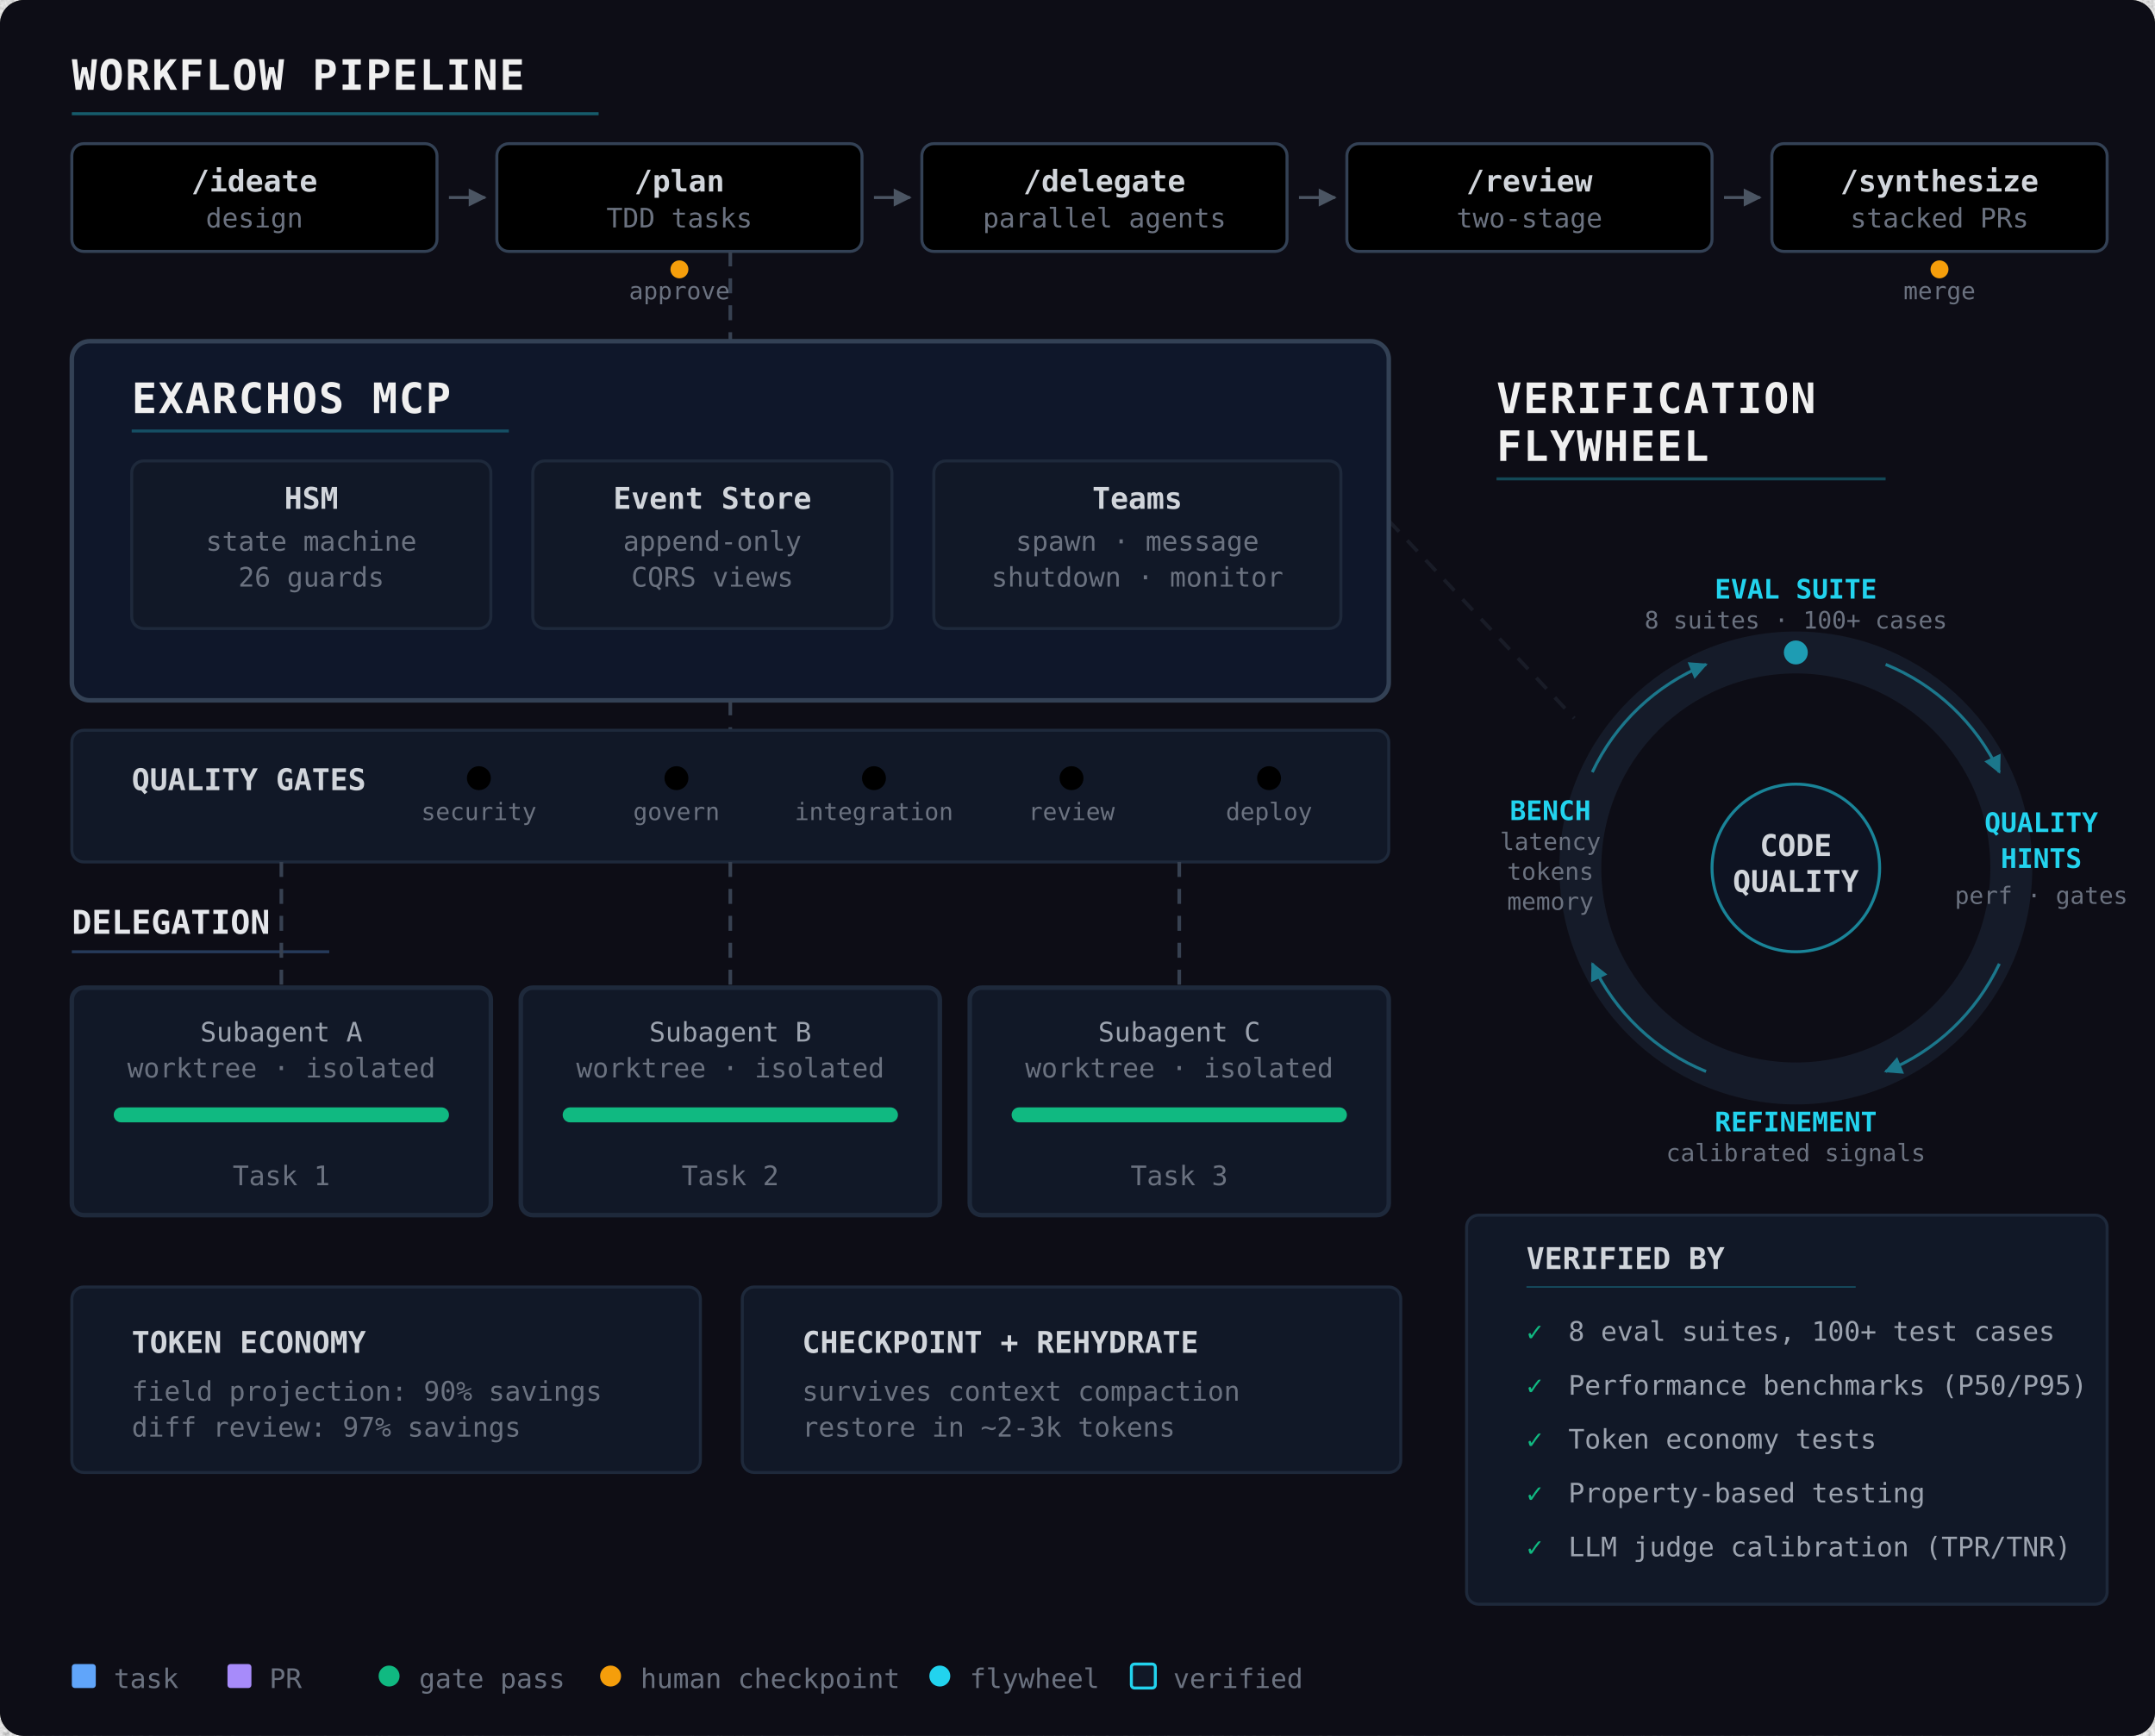
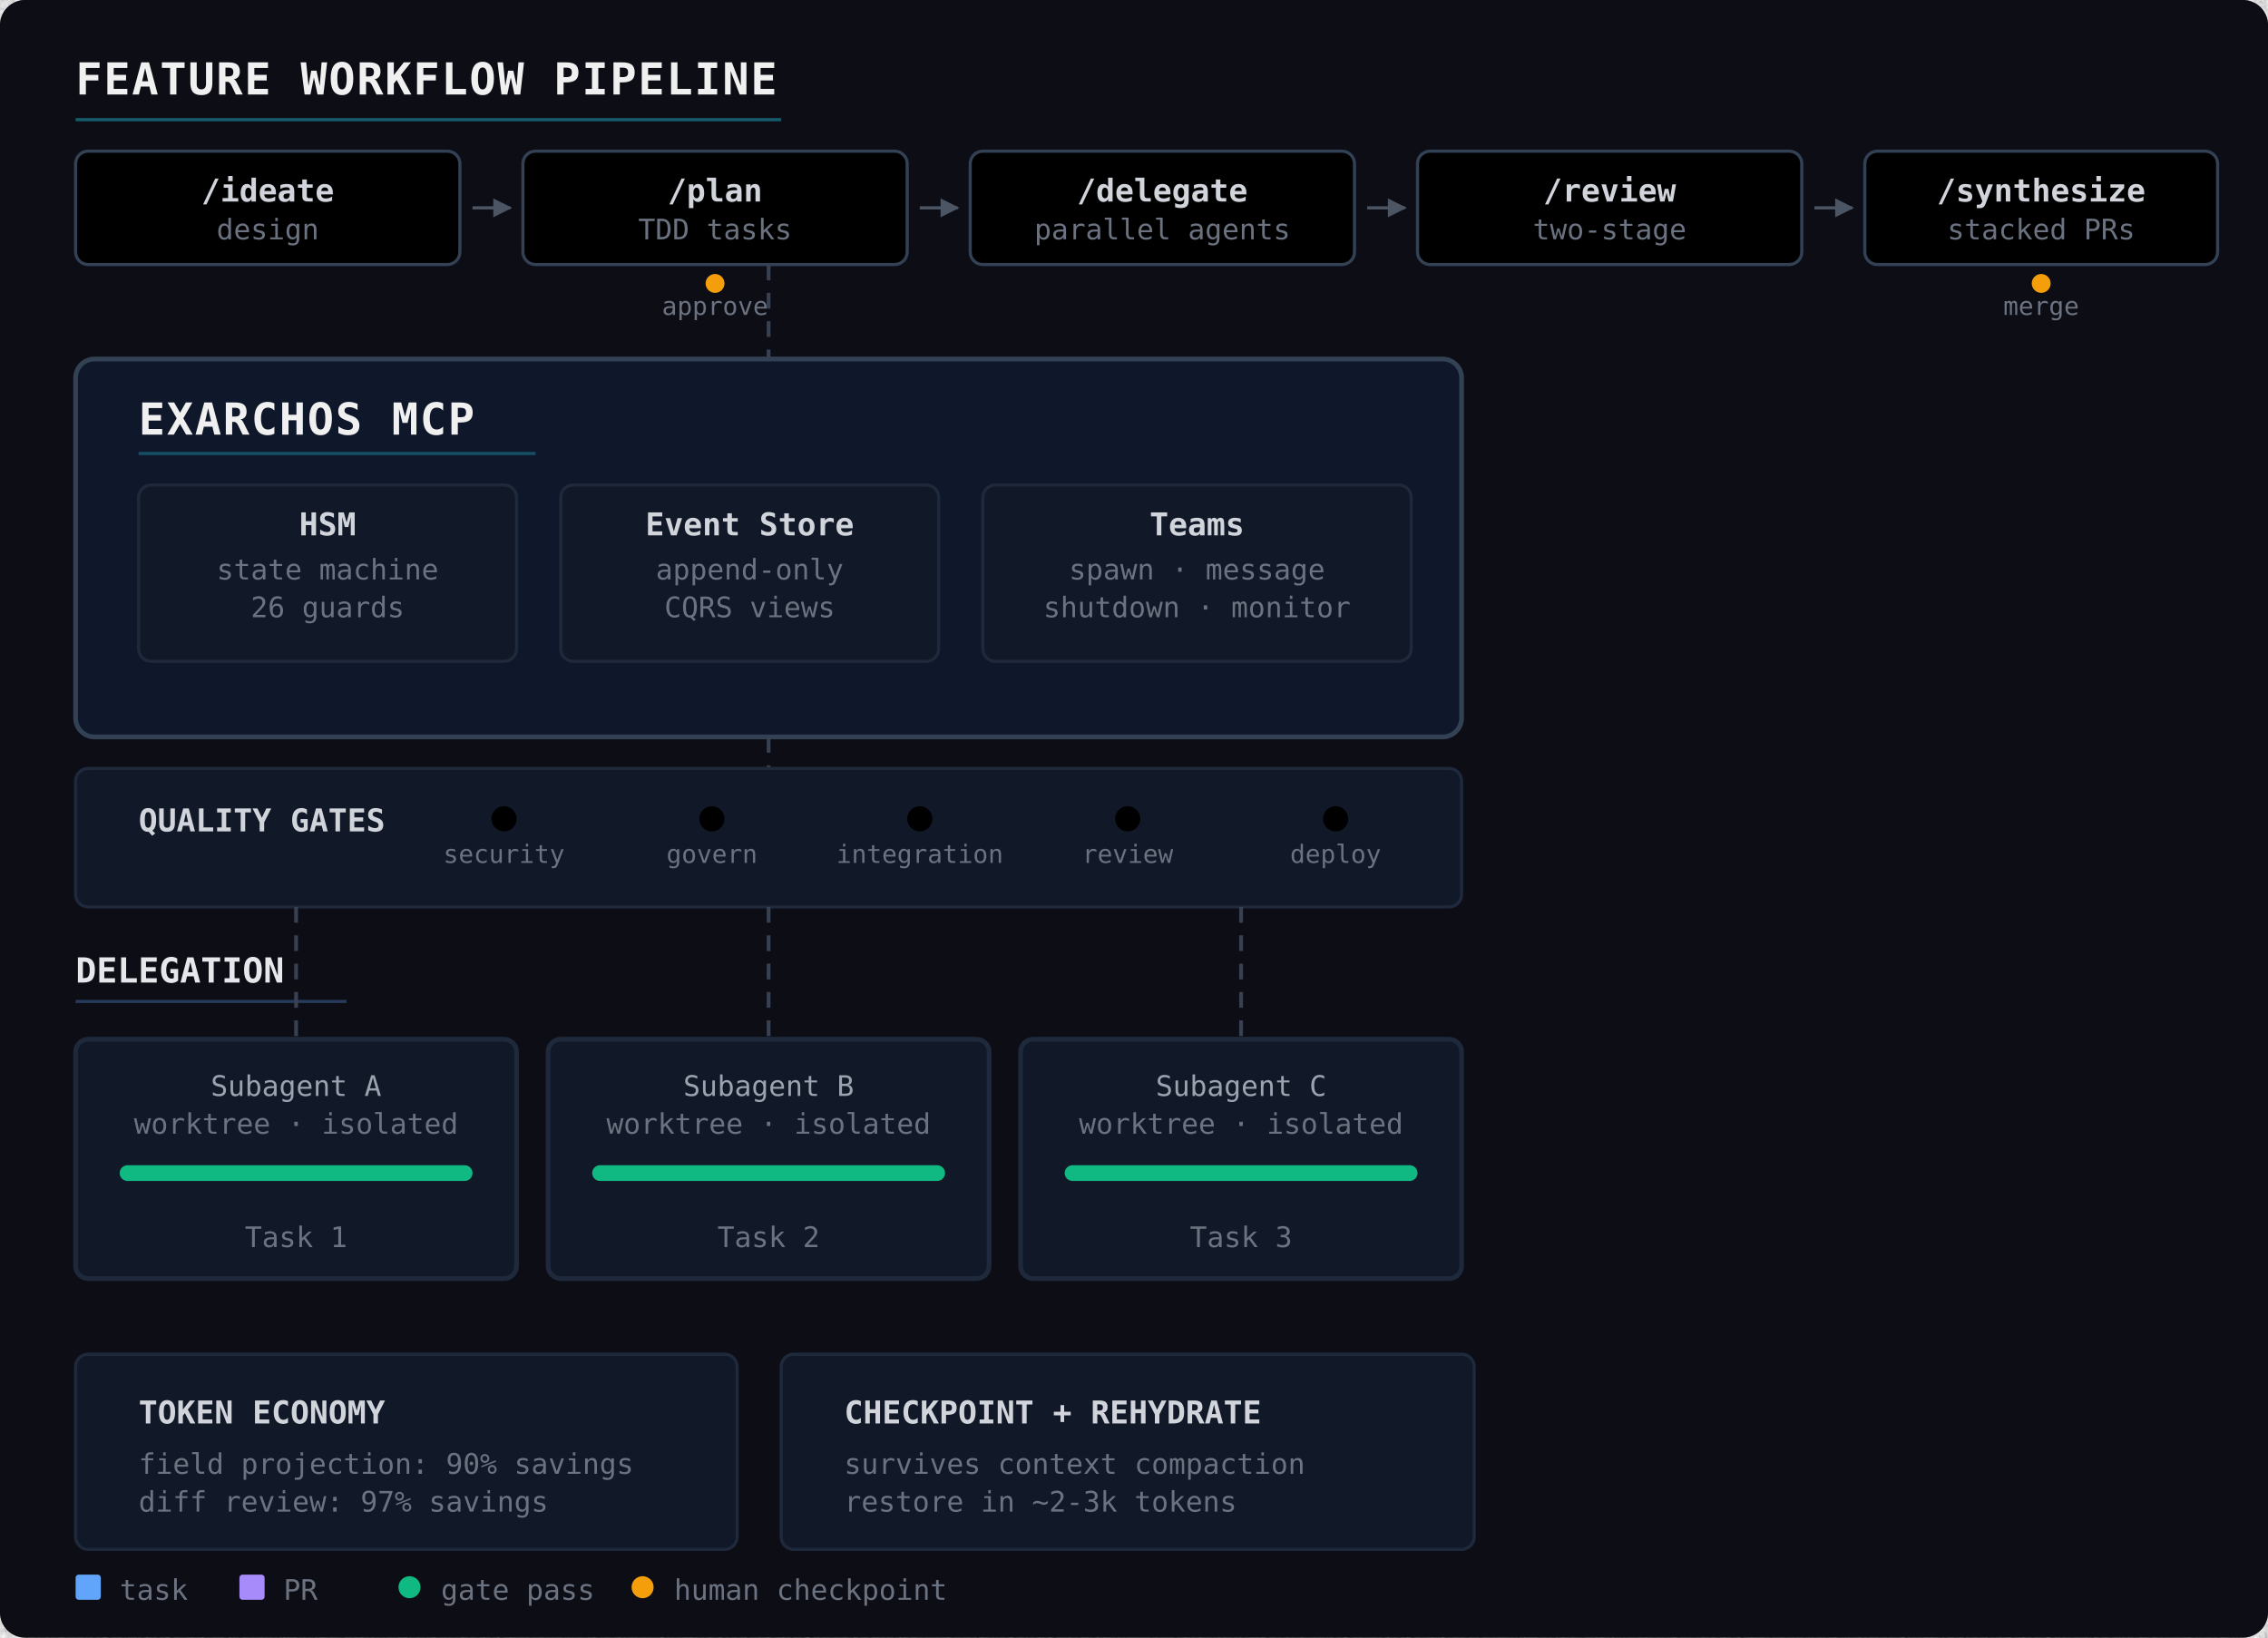
- <svg xmlns="http://www.w3.org/2000/svg" viewBox="0 0 720 580" width="720">
+ <svg xmlns="http://www.w3.org/2000/svg" viewBox="0 0 720 520" width="720">
  <defs>
    <filter id="grain">
      <feTurbulence type="fractalNoise" baseFrequency="0.65" numOctaves="3" stitchTiles="stitch" />
      <feColorMatrix type="saturate" values="0" />
      <feBlend in="SourceGraphic" mode="multiply" result="grain" />
      <feComponentTransfer>
        <feFuncA type="linear" slope="0.03" />
      </feComponentTransfer>
      <feBlend in="SourceGraphic" in2="grain" />
    </filter>
-     <filter id="glow">
-       <feGaussianBlur stdDeviation="2" result="blur" />
-       <feMerge>
-         <feMergeNode in="blur" />
-         <feMergeNode in="SourceGraphic" />
-       </feMerge>
-     </filter>
    <marker id="arr" viewBox="0 0 10 10" refX="9" refY="5" markerWidth="6" markerHeight="6" orient="auto-start-reverse">
      <path d="M 0 0 L 10 5 L 0 10 z" fill="#4b5563" />
-     </marker>
-     <marker id="arr-cyan" viewBox="0 0 10 10" refX="9" refY="5" markerWidth="6" markerHeight="6" orient="auto-start-reverse">
-       <path d="M 0 0 L 10 5 L 0 10 z" fill="#22d3ee" />
    </marker>
  </defs>
  <style>
    text { font-family: 'JetBrains Mono', 'SF Mono', 'Cascadia Code', 'Menlo', 'Consolas', monospace }
    .h1 { fill: #f0f0f0; font-size: 14px; font-weight: 700; letter-spacing: 0.5px }
    .h2 { fill: #e5e7eb; font-size: 11px; font-weight: 600 }
    .h3 { fill: #d1d5db; font-size: 10px; font-weight: 600 }
    .sub { fill: #9ca3af; font-size: 9px }
    .dim { fill: #6b7280; font-size: 9px }
    .tiny { fill: #6b7280; font-size: 8px }
-     .accent { fill: #22d3ee; font-size: 9px; font-weight: 600 }
-     .ok { fill: #10B981; font-size: 9px; font-weight: 600 }
-     .warn { fill: #f59e0b; font-size: 9px; font-weight: 600 }
    .box { fill: #111827; stroke: #1e293b; stroke-width: 1.5 }
    .box-hi { fill: #0f172a; stroke: #334155; stroke-width: 1.5 }

    /* Flowing connections */
    @keyframes dash { to { stroke-dashoffset: -20 } }
    .conn { stroke: #374151; stroke-width: 1.2; stroke-dasharray: 5 4; fill: none; animation: dash 1s linear infinite }

    /* Pipeline phase highlight sweep */
    @keyframes sweep {
      0%,8%   { fill: #22d3ee; opacity: 0.9 }
      12%,100% { fill: #1e293b; opacity: 1 }
    }
    .ph1 { animation: sweep 16s ease-in-out infinite }
    .ph2 { animation: sweep 16s ease-in-out infinite; animation-delay: 2.5s }
    .ph3 { animation: sweep 16s ease-in-out infinite; animation-delay: 5s }
    .ph4 { animation: sweep 16s ease-in-out infinite; animation-delay: 7.5s }
    .ph5 { animation: sweep 16s ease-in-out infinite; animation-delay: 10s }

    /* Task dispatch pulses — travel from gates bar bottom (y=288) to worktree top (y=330) = 42px */
    @keyframes dispatch {
      0%,30%  { opacity: 0; transform: translate(0,0) }
      35%     { opacity: 1 }
      55%     { opacity: 1; transform: translate(0, 42px) }
      60%,100%{ opacity: 0 }
    }
    .task-pkt { animation: dispatch 16s ease-in-out infinite }

    /* PR return pulses — travel from worktree top (y=330) back up to gates bar bottom (y=288) = -42px */
    @keyframes pr-up {
      0%,60%  { opacity: 0; transform: translate(0,0) }
      65%     { opacity: 1 }
      80%     { opacity: 1; transform: translate(0, -42px) }
      85%,100%{ opacity: 0 }
    }
    .pr-pkt { animation: pr-up 16s ease-in-out infinite }

    /* Progress bar fill */
    @keyframes fill-bar { 0%,35% { transform: scaleX(0) } 58% { transform: scaleX(1) } 100% { transform: scaleX(1) } }
    .bar-fill { transform-box: fill-box; transform-origin: left center; animation: fill-bar 16s ease-in-out infinite }

-     /* Flywheel rotation */
-     @keyframes spin { from { transform: rotate(0deg) } to { transform: rotate(360deg) } }
-     .fw-spin { transform-origin: 600px 290px; animation: spin 24s linear infinite }
- 
    /* Gate pulse */
    @keyframes gate-pulse {
      0%,75%  { fill: #1e293b }
      80%     { fill: #10B981 }
      95%     { fill: #10B981 }
      100%    { fill: #1e293b }
    }
    .gate-dot { animation: gate-pulse 16s ease-in-out infinite }

    /* MCP glow */
    @keyframes mcp-glow {
      0%,85%  { stroke: #334155 }
      90%     { stroke: #22d3ee }
      97%     { stroke: #22d3ee }
      100%    { stroke: #334155 }
    }
    .mcp-border { animation: mcp-glow 16s ease-in-out infinite }

-     /* Flywheel segment highlights */
-     @keyframes fw-seg {
-       0%,20%  { opacity: 0.4 }
-       25%     { opacity: 1 }
-       45%     { opacity: 1 }
-       50%,100%{ opacity: 0.4 }
-     }
-     .fw1 { animation: fw-seg 8s ease-in-out infinite }
-     .fw2 { animation: fw-seg 8s ease-in-out infinite; animation-delay: 2s }
-     .fw3 { animation: fw-seg 8s ease-in-out infinite; animation-delay: 4s }
-     .fw4 { animation: fw-seg 8s ease-in-out infinite; animation-delay: 6s }
  </style>
-   <rect width="720" height="580" fill="#0a0a14" rx="8" />
-   <rect width="720" height="580" fill="#0a0a14" rx="8" filter="url(#grain)" />
-   <text class="h1" x="24" y="30">WORKFLOW PIPELINE</text>
-   <line x1="24" y1="38" x2="200" y2="38" stroke="#22d3ee" stroke-width="1" opacity="0.4" />
+   <rect width="720" height="520" fill="#0a0a14" rx="8" />
+   <rect width="720" height="520" fill="#0a0a14" rx="8" filter="url(#grain)" />
+   <text class="h1" x="24" y="30">FEATURE WORKFLOW PIPELINE</text>
+   <line x1="24" y1="38" x2="248" y2="38" stroke="#22d3ee" stroke-width="1" opacity="0.4" />
  <g transform="translate(24, 48)">
    <rect class="ph1" x="0" y="0" width="122" height="36" rx="4" stroke="#334155" stroke-width="1" />
    <text class="h3" x="61" y="16" text-anchor="middle">/ideate</text>
    <text class="dim" x="61" y="28" text-anchor="middle">design</text>
    <path d="M 126 18 L 138 18" stroke="#4b5563" stroke-width="1" marker-end="url(#arr)" />
    <rect class="ph2" x="142" y="0" width="122" height="36" rx="4" stroke="#334155" stroke-width="1" />
    <text class="h3" x="203" y="16" text-anchor="middle">/plan</text>
    <text class="dim" x="203" y="28" text-anchor="middle">TDD tasks</text>
    <path d="M 268 18 L 280 18" stroke="#4b5563" stroke-width="1" marker-end="url(#arr)" />
    <rect class="ph3" x="284" y="0" width="122" height="36" rx="4" stroke="#334155" stroke-width="1" />
    <text class="h3" x="345" y="16" text-anchor="middle">/delegate</text>
    <text class="dim" x="345" y="28" text-anchor="middle">parallel agents</text>
    <path d="M 410 18 L 422 18" stroke="#4b5563" stroke-width="1" marker-end="url(#arr)" />
    <rect class="ph4" x="426" y="0" width="122" height="36" rx="4" stroke="#334155" stroke-width="1" />
    <text class="h3" x="487" y="16" text-anchor="middle">/review</text>
    <text class="dim" x="487" y="28" text-anchor="middle">two-stage</text>
    <path d="M 552 18 L 564 18" stroke="#4b5563" stroke-width="1" marker-end="url(#arr)" />
    <rect class="ph5" x="568" y="0" width="112" height="36" rx="4" stroke="#334155" stroke-width="1" />
    <text class="h3" x="624" y="16" text-anchor="middle">/synthesize</text>
    <text class="dim" x="624" y="28" text-anchor="middle">stacked PRs</text>
  </g>
  <g transform="translate(24, 48)">
    <circle cx="203" cy="42" r="3" fill="#f59e0b" />
    <text class="tiny" x="203" y="52" text-anchor="middle" fill="#f59e0b">approve</text>
    <circle cx="624" cy="42" r="3" fill="#f59e0b" />
    <text class="tiny" x="624" y="52" text-anchor="middle" fill="#f59e0b">merge</text>
  </g>
  <line class="conn" x1="244" y1="84" x2="244" y2="114" />
  <rect class="box-hi mcp-border" x="24" y="114" width="440" height="120" rx="6" />
  <text class="h1" x="44" y="138">EXARCHOS MCP</text>
  <line x1="44" y1="144" x2="170" y2="144" stroke="#22d3ee" stroke-width="1" opacity="0.3" />
  <g transform="translate(44, 154)">
    <rect x="0" y="0" width="120" height="56" rx="4" fill="#111827" stroke="#1e293b" stroke-width="1" />
    <text class="h3" x="60" y="16" text-anchor="middle">HSM</text>
    <text class="dim" x="60" y="30" text-anchor="middle">state machine</text>
    <text class="dim" x="60" y="42" text-anchor="middle">26 guards</text>
  </g>
  <g transform="translate(178, 154)">
    <rect x="0" y="0" width="120" height="56" rx="4" fill="#111827" stroke="#1e293b" stroke-width="1" />
    <text class="h3" x="60" y="16" text-anchor="middle">Event Store</text>
    <text class="dim" x="60" y="30" text-anchor="middle">append-only</text>
    <text class="dim" x="60" y="42" text-anchor="middle">CQRS views</text>
  </g>
  <g transform="translate(312, 154)">
    <rect x="0" y="0" width="136" height="56" rx="4" fill="#111827" stroke="#1e293b" stroke-width="1" />
    <text class="h3" x="68" y="16" text-anchor="middle">Teams</text>
    <text class="dim" x="68" y="30" text-anchor="middle">spawn · message</text>
    <text class="dim" x="68" y="42" text-anchor="middle">shutdown · monitor</text>
  </g>
  <line class="conn" x1="244" y1="234" x2="244" y2="244" />
  <rect x="24" y="244" width="440" height="44" rx="4" fill="#111827" stroke="#1e293b" stroke-width="1" />
  <text class="h3" x="44" y="264" fill="#d1d5db">QUALITY GATES</text>
  <g transform="translate(160, 260)">
    <circle class="gate-dot" cx="0" cy="0" r="4" />
    <text class="tiny" x="0" y="14" text-anchor="middle">security</text>
    <circle class="gate-dot" cx="66" cy="0" r="4" style="animation-delay:.4s" />
    <text class="tiny" x="66" y="14" text-anchor="middle">govern</text>
    <circle class="gate-dot" cx="132" cy="0" r="4" style="animation-delay:.8s" />
    <text class="tiny" x="132" y="14" text-anchor="middle">integration</text>
    <circle class="gate-dot" cx="198" cy="0" r="4" style="animation-delay:1.2s" />
    <text class="tiny" x="198" y="14" text-anchor="middle">review</text>
    <circle class="gate-dot" cx="264" cy="0" r="4" style="animation-delay:1.6s" />
    <text class="tiny" x="264" y="14" text-anchor="middle">deploy</text>
  </g>
  <text class="h2" x="24" y="312">DELEGATION</text>
  <line x1="24" y1="318" x2="110" y2="318" stroke="#60a5fa" stroke-width="1" opacity="0.3" />
  <line class="conn" x1="94" y1="288" x2="94" y2="330" />
  <line class="conn" x1="244" y1="288" x2="244" y2="330" />
  <line class="conn" x1="394" y1="288" x2="394" y2="330" />
  <rect class="task-pkt" x="90" y="288" width="8" height="8" rx="1.5" fill="#60a5fa" opacity="0" />
  <rect class="task-pkt" x="240" y="288" width="8" height="8" rx="1.5" fill="#60a5fa" opacity="0" style="animation-delay:1s" />
  <rect class="task-pkt" x="390" y="288" width="8" height="8" rx="1.5" fill="#60a5fa" opacity="0" style="animation-delay:2s" />
  <rect class="pr-pkt" x="90" y="330" width="8" height="8" rx="1.5" fill="#a78bfa" opacity="0" />
  <rect class="pr-pkt" x="240" y="330" width="8" height="8" rx="1.5" fill="#a78bfa" opacity="0" style="animation-delay:1s" />
  <rect class="pr-pkt" x="390" y="330" width="8" height="8" rx="1.5" fill="#a78bfa" opacity="0" style="animation-delay:2s" />
  <g>
    <rect class="box" x="24" y="330" width="140" height="76" rx="4" />
    <text class="sub" x="94" y="348" text-anchor="middle">Subagent A</text>
    <text class="dim" x="94" y="360" text-anchor="middle">worktree · isolated</text>
    <rect x="38" y="370" width="112" height="5" rx="2.5" fill="#1e293b" />
    <rect class="bar-fill" x="38" y="370" width="112" height="5" rx="2.5" fill="#10B981" />
    <text class="dim" x="94" y="396" text-anchor="middle">Task 1</text>
  </g>
  <g>
    <rect class="box" x="174" y="330" width="140" height="76" rx="4" />
    <text class="sub" x="244" y="348" text-anchor="middle">Subagent B</text>
    <text class="dim" x="244" y="360" text-anchor="middle">worktree · isolated</text>
    <rect x="188" y="370" width="112" height="5" rx="2.5" fill="#1e293b" />
    <rect class="bar-fill" x="188" y="370" width="112" height="5" rx="2.5" fill="#10B981" style="animation-delay:1.5s" />
    <text class="dim" x="244" y="396" text-anchor="middle">Task 2</text>
  </g>
  <g>
    <rect class="box" x="324" y="330" width="140" height="76" rx="4" />
    <text class="sub" x="394" y="348" text-anchor="middle">Subagent C</text>
    <text class="dim" x="394" y="360" text-anchor="middle">worktree · isolated</text>
    <rect x="338" y="370" width="112" height="5" rx="2.5" fill="#1e293b" />
    <rect class="bar-fill" x="338" y="370" width="112" height="5" rx="2.5" fill="#10B981" style="animation-delay:3s" />
    <text class="dim" x="394" y="396" text-anchor="middle">Task 3</text>
  </g>
-   <text class="h1" x="500" y="138">VERIFICATION</text>
-   <text class="h1" x="500" y="154">FLYWHEEL</text>
-   <line x1="500" y1="160" x2="630" y2="160" stroke="#22d3ee" stroke-width="1" opacity="0.3" />
-   <circle cx="600" cy="290" r="72" fill="none" stroke="#1e293b" stroke-width="14" opacity="0.5" />
-   <g class="fw-spin">
-     <circle cx="600" cy="218" r="4" fill="#22d3ee" opacity="0.7" />
-   </g>
-   <g class="fw1">
-     <text class="accent" x="600" y="200" text-anchor="middle">EVAL SUITE</text>
-     <text class="tiny" x="600" y="210" text-anchor="middle">8 suites · 100+ cases</text>
-   </g>
-   <g class="fw2">
-     <text class="accent" x="682" y="278" text-anchor="middle">QUALITY</text>
-     <text class="accent" x="682" y="290" text-anchor="middle">HINTS</text>
-     <text class="tiny" x="682" y="302" text-anchor="middle">perf · gates</text>
-   </g>
-   <g class="fw3">
-     <text class="accent" x="600" y="378" text-anchor="middle">REFINEMENT</text>
-     <text class="tiny" x="600" y="388" text-anchor="middle">calibrated signals</text>
-   </g>
-   <g class="fw4">
-     <text class="accent" x="518" y="274" text-anchor="middle">BENCH</text>
-     <text class="tiny" x="518" y="284" text-anchor="middle">latency</text>
-     <text class="tiny" x="518" y="294" text-anchor="middle">tokens</text>
-     <text class="tiny" x="518" y="304" text-anchor="middle">memory</text>
-   </g>
-   <path d="M 630 222 A 72 72 0 0 1 668 258" fill="none" stroke="#22d3ee" stroke-width="1" opacity="0.5" marker-end="url(#arr-cyan)" />
-   <path d="M 668 322 A 72 72 0 0 1 630 358" fill="none" stroke="#22d3ee" stroke-width="1" opacity="0.5" marker-end="url(#arr-cyan)" />
-   <path d="M 570 358 A 72 72 0 0 1 532 322" fill="none" stroke="#22d3ee" stroke-width="1" opacity="0.5" marker-end="url(#arr-cyan)" />
-   <path d="M 532 258 A 72 72 0 0 1 570 222" fill="none" stroke="#22d3ee" stroke-width="1" opacity="0.5" marker-end="url(#arr-cyan)" />
-   <circle cx="600" cy="290" r="28" fill="#0f172a" stroke="#22d3ee" stroke-width="1" opacity="0.6" />
-   <text class="h3" x="600" y="286" text-anchor="middle" fill="#22d3ee">CODE</text>
-   <text class="h3" x="600" y="298" text-anchor="middle" fill="#22d3ee">QUALITY</text>
-   <path d="M 464 174 L 526 240" class="conn" stroke="#22d3ee" opacity="0.3" />
-   <rect x="490" y="406" width="214" height="130" rx="4" fill="#111827" stroke="#1e293b" stroke-width="1" />
-   <text class="h3" x="510" y="424">VERIFIED BY</text>
-   <line x1="510" y1="430" x2="620" y2="430" stroke="#22d3ee" stroke-width="0.5" opacity="0.3" />
-   <text class="ok" x="510" y="448">✓</text>
-   <text class="sub" x="524" y="448">8 eval suites, 100+ test cases</text>
-   <text class="ok" x="510" y="466">✓</text>
-   <text class="sub" x="524" y="466">Performance benchmarks (P50/P95)</text>
-   <text class="ok" x="510" y="484">✓</text>
-   <text class="sub" x="524" y="484">Token economy tests</text>
-   <text class="ok" x="510" y="502">✓</text>
-   <text class="sub" x="524" y="502">Property-based testing</text>
-   <text class="ok" x="510" y="520">✓</text>
-   <text class="sub" x="524" y="520">LLM judge calibration (TPR/TNR)</text>
  <rect x="24" y="430" width="210" height="62" rx="4" fill="#111827" stroke="#1e293b" stroke-width="1" />
  <text class="h3" x="44" y="452">TOKEN ECONOMY</text>
  <text class="dim" x="44" y="468">field projection: 90% savings</text>
  <text class="dim" x="44" y="480">diff review: 97% savings</text>
  <rect x="248" y="430" width="220" height="62" rx="4" fill="#111827" stroke="#1e293b" stroke-width="1" />
  <text class="h3" x="268" y="452">CHECKPOINT + REHYDRATE</text>
  <text class="dim" x="268" y="468">survives context compaction</text>
  <text class="dim" x="268" y="480">restore in ~2-3k tokens</text>
-   <g transform="translate(24, 556)">
+   <g transform="translate(24, 500)">
    <rect x="0" y="0" width="8" height="8" rx="1" fill="#60a5fa" />
    <text class="dim" x="14" y="8">task</text>
    <rect x="52" y="0" width="8" height="8" rx="1" fill="#a78bfa" />
    <text class="dim" x="66" y="8">PR</text>
    <circle cx="106" cy="4" r="3.5" fill="#10B981" />
    <text class="dim" x="116" y="8">gate pass</text>
    <circle cx="180" cy="4" r="3.5" fill="#f59e0b" />
    <text class="dim" x="190" y="8">human checkpoint</text>
-     <circle cx="290" cy="4" r="3.5" fill="#22d3ee" />
-     <text class="dim" x="300" y="8">flywheel</text>
-     <rect x="354" y="0" width="8" height="8" rx="1" fill="#111827" stroke="#22d3ee" stroke-width="1" />
-     <text class="dim" x="368" y="8">verified</text>
  </g>
</svg>
